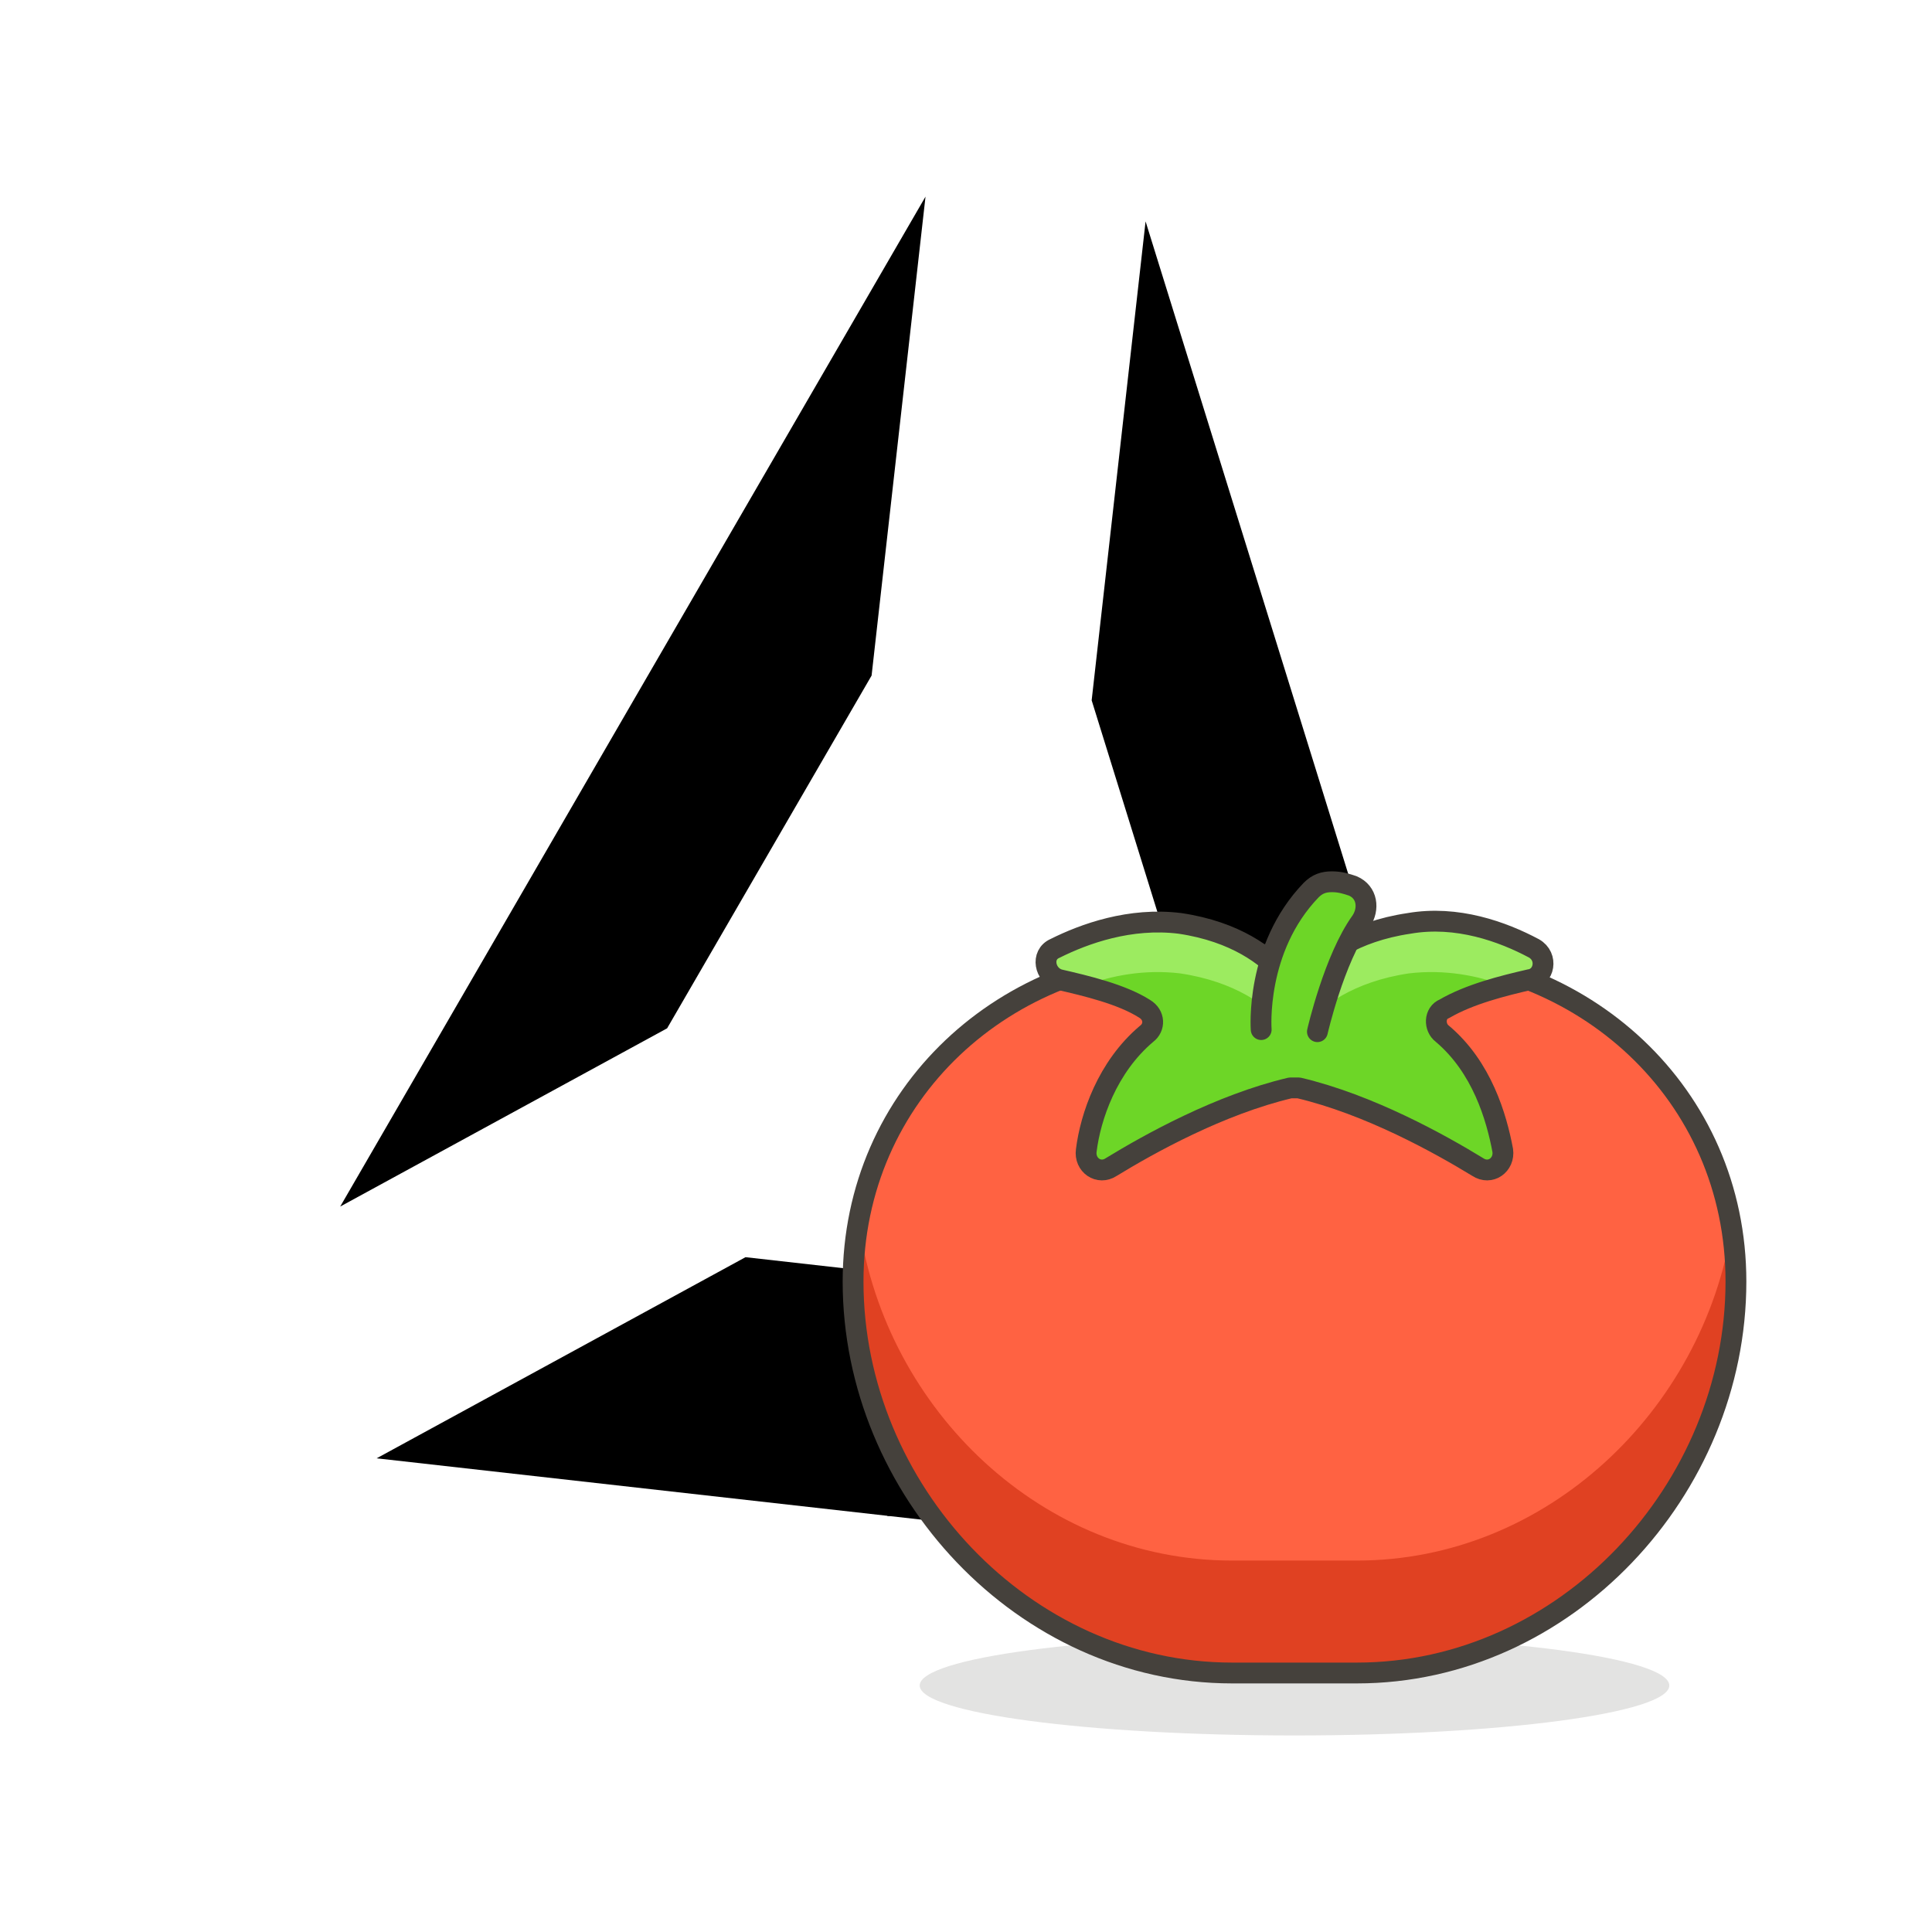
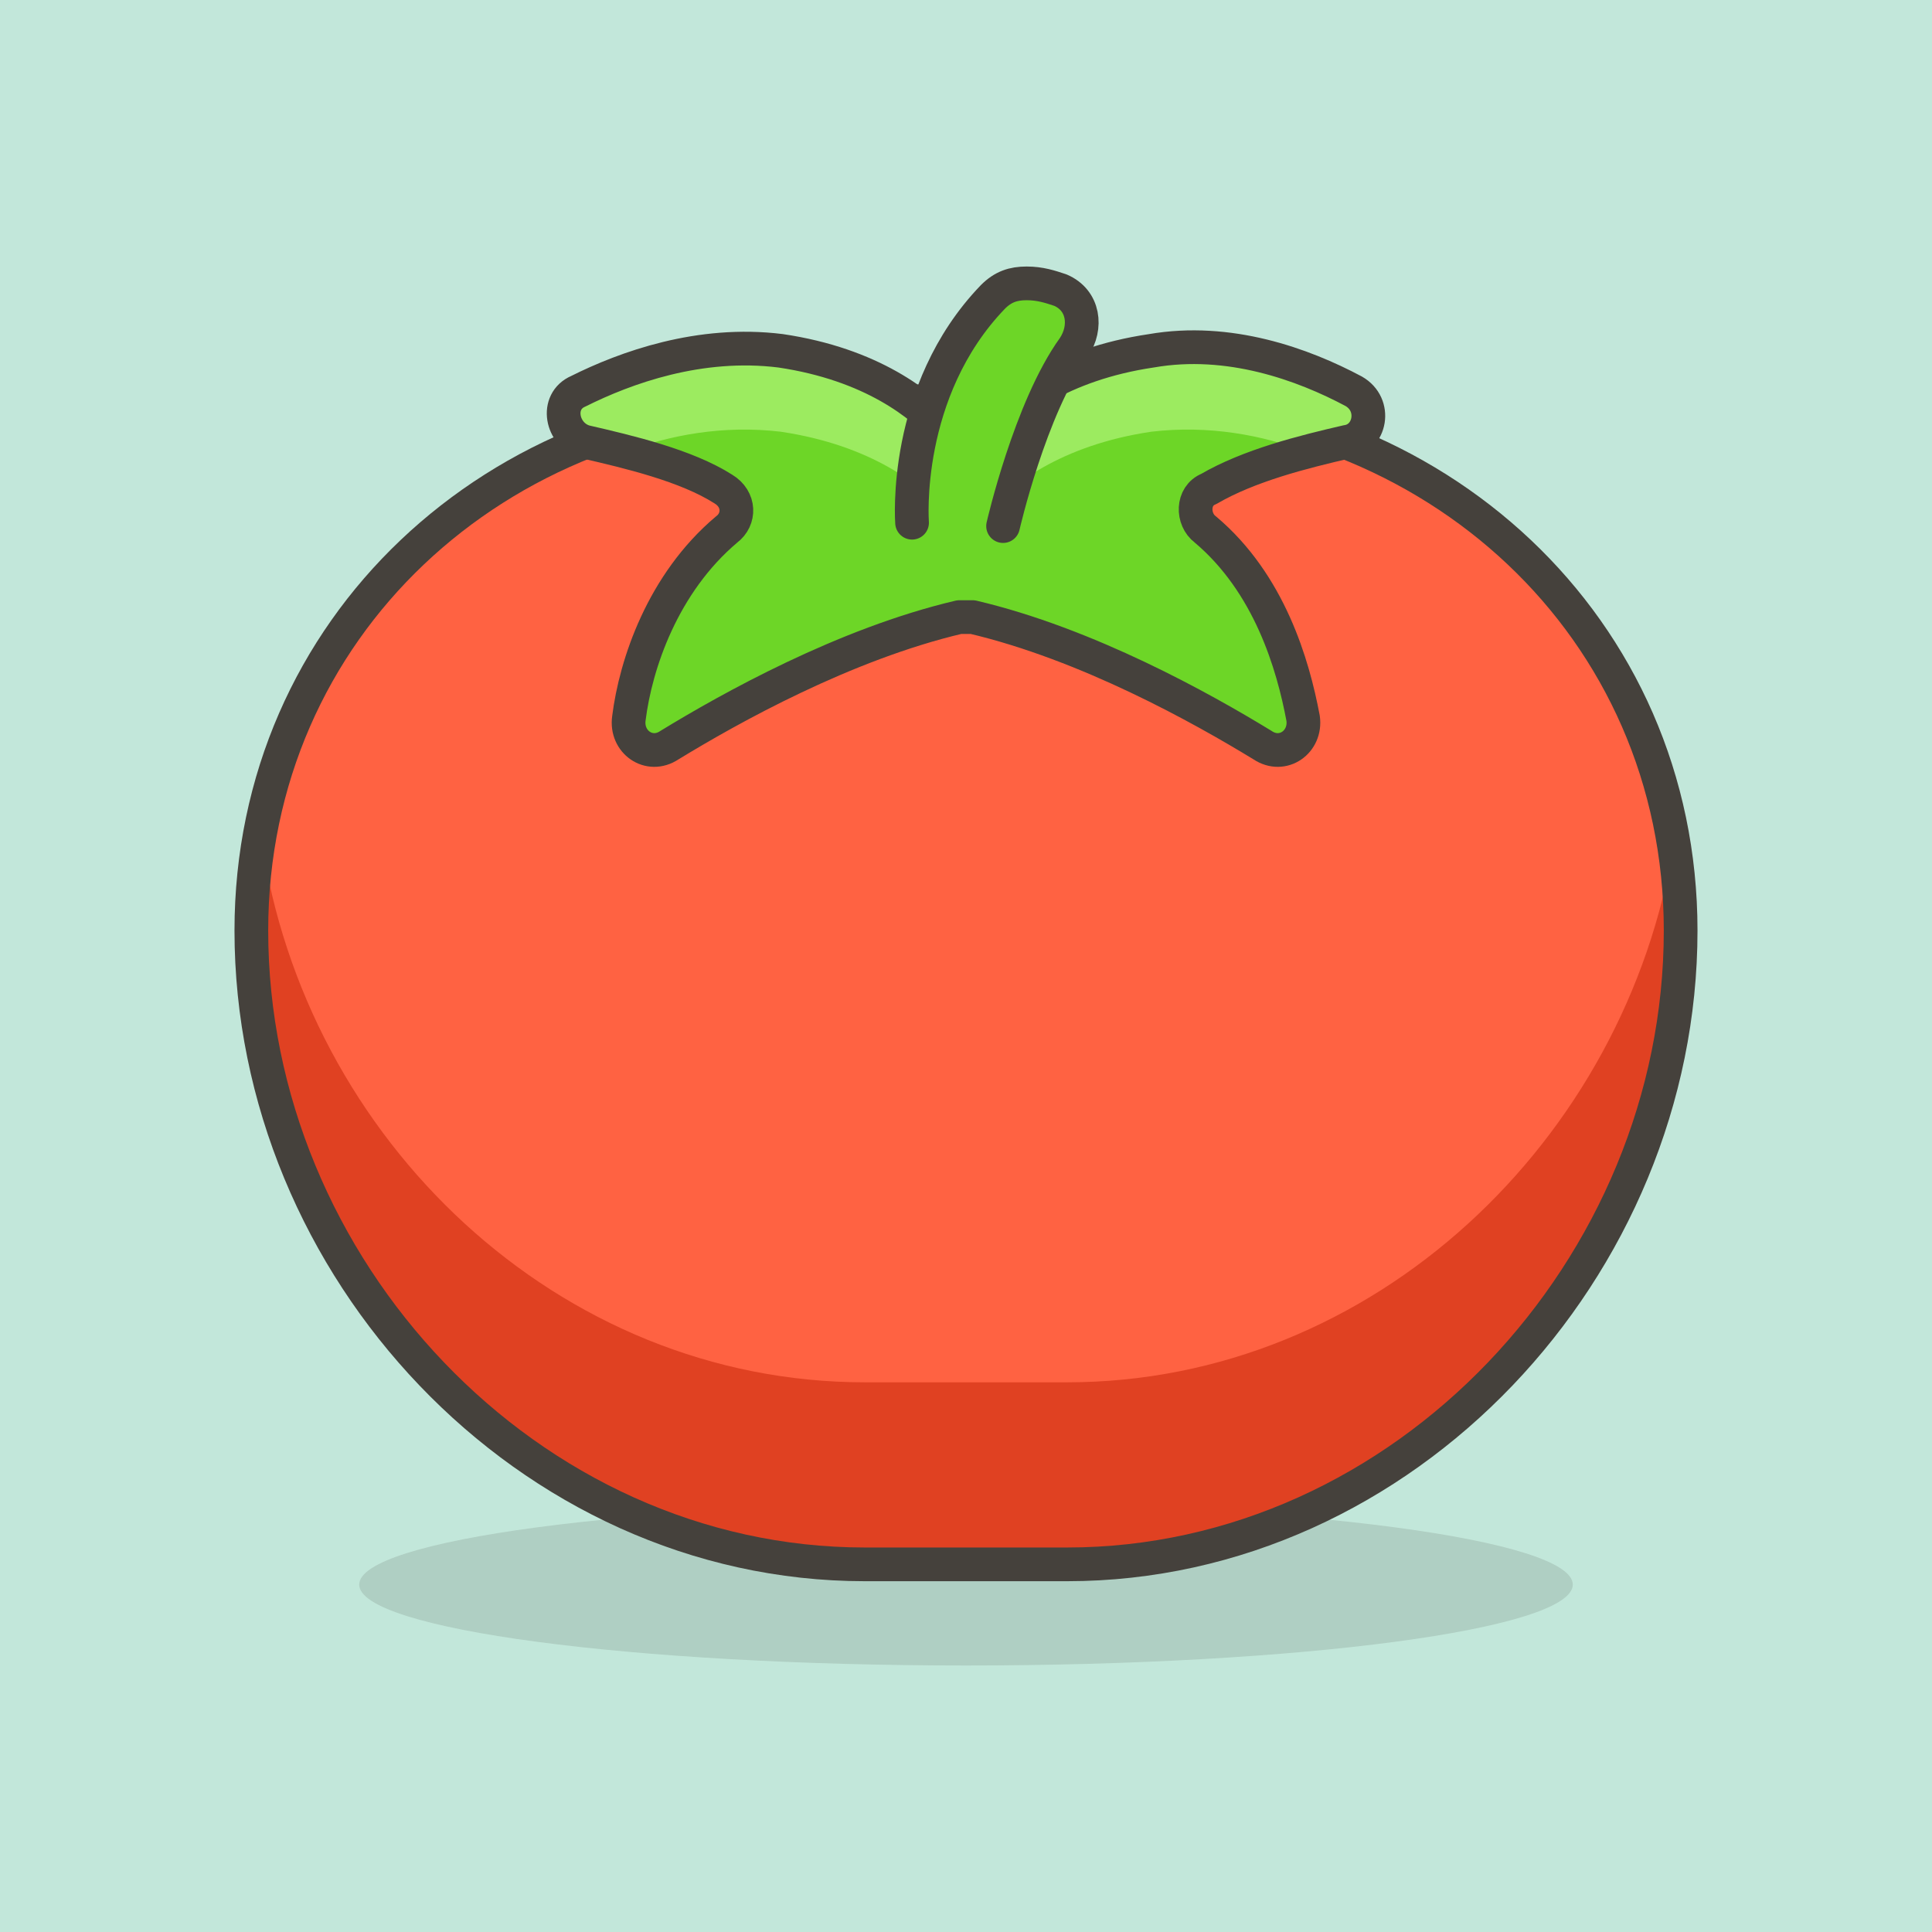
<svg xmlns="http://www.w3.org/2000/svg" version="1.1" id="Icons" x="0px" y="0px" viewBox="0 0 512 512" xml:space="preserve" width="512" height="512">
  <defs id="defs19">
    <clipPath clipPathUnits="userSpaceOnUse" id="clipPath5038-9-7-3">
      <rect style="opacity:0.641;fill:#fce698;fill-opacity:1;stroke:none;stroke-width:0.44;stroke-linecap:round;stroke-linejoin:miter;stroke-miterlimit:4;stroke-dasharray:none;stroke-opacity:1" id="rect5040-7-0-4" width="12.891" height="28.676" x="447.484" y="565.27" ry="0.257" />
    </clipPath>
    <clipPath clipPathUnits="userSpaceOnUse" id="clipPath115">
      <rect style="opacity:0.641;fill:#fce698;fill-opacity:1;stroke:none;stroke-width:0.44;stroke-linecap:round;stroke-linejoin:miter;stroke-miterlimit:4;stroke-dasharray:none;stroke-opacity:1" id="rect113" width="12.891" height="28.676" x="447.484" y="565.27" ry="0.257" />
    </clipPath>
  </defs>
  <style type="text/css" id="style2">
	.st0{opacity:0.15;fill:#45413C;}
	.st1{fill:#FFE500;}
	.st2{fill:#EBCB00;}
	.st3{fill:none;stroke:#45413C;stroke-linecap:round;stroke-linejoin:round;stroke-miterlimit:10;}
	.st4{fill:#FFAA54;}
	.st5{fill:#FF8A14;}
	.st6{fill:#FFB0CA;stroke:#45413C;stroke-linecap:round;stroke-linejoin:round;stroke-miterlimit:10;}
	.st7{fill:#FF87AF;stroke:#45413C;stroke-linecap:round;stroke-linejoin:round;stroke-miterlimit:10;}
	.st8{fill:#FFCC99;}
	.st9{fill:#FFFFFF;}
	.st10{fill:#F0F0F0;}
	.st11{fill:#BF8256;}
	.st12{fill:#915E3A;}
	.st13{fill:#DEA47A;}
	.st14{fill:#F0D5A8;}
	.st15{fill:#DEBB7E;}
	.st16{fill:#F7E5C6;}
	.st17{fill:#FF8A14;stroke:#45413C;stroke-linecap:round;stroke-linejoin:round;stroke-miterlimit:10;}
	.st18{fill:#FFF5E3;}
	.st19{fill:#FFF48C;}
	.st20{fill:#FFFACF;}
	.st21{fill:#FFFCE5;}
	.st22{fill:#FF87AF;}
	.st23{fill:#FFB0CA;}
	.st24{fill:#FFE500;stroke:#45413C;stroke-linecap:round;stroke-linejoin:round;stroke-miterlimit:10;}
	.st25{fill:#9CEB60;stroke:#45413C;stroke-linecap:round;stroke-linejoin:round;stroke-miterlimit:10;}
	.st26{fill:#FFFACF;stroke:#45413C;stroke-linecap:round;stroke-linejoin:round;stroke-miterlimit:10;}
	.st27{fill:#00F5BC;stroke:#45413C;stroke-linecap:round;stroke-linejoin:round;stroke-miterlimit:10;}
	.st28{fill:#BF8256;stroke:#45413C;stroke-linecap:round;stroke-linejoin:round;stroke-miterlimit:10;}
	.st29{fill:#FFE3CF;stroke:#45413C;stroke-linecap:round;stroke-linejoin:round;stroke-miterlimit:10;}
	.st30{fill:#FF6242;}
	.st31{fill:#FF866E;}
	.st32{fill:none;stroke:#E04122;stroke-linecap:round;stroke-linejoin:round;stroke-miterlimit:10;}
	.st33{fill:#FFFEF2;stroke:#45413C;stroke-linecap:round;stroke-linejoin:round;stroke-miterlimit:10;}
	.st34{fill:#FF6242;stroke:#45413C;stroke-linecap:round;stroke-linejoin:round;stroke-miterlimit:10;}
	.st35{fill:#FFA694;}
	.st36{fill:#FFFFFF;stroke:#45413C;stroke-linecap:round;stroke-linejoin:round;stroke-miterlimit:10;}
	.st37{fill:#FFFEF2;}
	.st38{fill:#FF6196;}
	.st39{fill:#B89558;}
	.st40{fill:none;stroke:#915E3A;stroke-linecap:round;stroke-linejoin:round;stroke-miterlimit:10;}
	.st41{fill:#DEBB7E;stroke:#45413C;stroke-linecap:round;stroke-linejoin:round;stroke-miterlimit:10;}
	.st42{fill:#6DD627;stroke:#45413C;stroke-linecap:round;stroke-linejoin:round;stroke-miterlimit:10;}
	.st43{fill:#E5F8FF;}
	.st44{fill:#E8F4FA;}
	.st45{fill:#E8F4FA;stroke:#45413C;stroke-linecap:round;stroke-linejoin:round;stroke-miterlimit:10;}
	.st46{fill:#FFCCDD;}
	.st47{fill:#E5F8FF;stroke:#45413C;stroke-linecap:round;stroke-linejoin:round;stroke-miterlimit:10;}
	.st48{fill:#00B8F0;stroke:#45413C;stroke-linecap:round;stroke-linejoin:round;stroke-miterlimit:10;}
	.st49{fill:#00B8F0;}
	.st50{fill:#4ACFFF;}
	.st51{fill:#E04122;}
	.st52{fill:#E04122;stroke:#45413C;stroke-linecap:round;stroke-linejoin:round;stroke-miterlimit:10;}
	.st53{fill:#87898C;}
	.st54{fill:#BDBEC0;}
	.st55{fill:#656769;}
	.st56{fill:#525252;}
	.st57{fill:#FFF48C;stroke:#45413C;stroke-linecap:round;stroke-linejoin:round;stroke-miterlimit:10;}
	.st58{fill:#6DD627;}
	.st59{fill:#EB6D00;}
	.st60{fill:#46B000;}
	.st61{fill:#80DDFF;}
	.st62{fill:#DAEDF7;}
	.st63{fill:#BF8DF2;stroke:#45413C;stroke-linecap:round;stroke-linejoin:round;stroke-miterlimit:10;}
	.st64{fill:#9F5AE5;stroke:#45413C;stroke-linecap:round;stroke-linejoin:round;stroke-miterlimit:10;}
	.st65{fill:#C8FFA1;}
	.st66{fill:#E4FFD1;}
	.st67{fill:#9CEB60;}
	.st68{fill:#E5FEFF;}
	.st69{fill:#B8ECFF;}
	.st70{fill:#E0E0E0;stroke:#45413C;stroke-linecap:round;stroke-linejoin:round;stroke-miterlimit:10;}
	.st71{fill:#E0E0E0;}
	.st72{fill:none;stroke:#4F4B45;stroke-linejoin:round;stroke-miterlimit:10;}
	.st73{fill:none;stroke:#4F4B45;stroke-linecap:round;stroke-linejoin:round;stroke-miterlimit:10;}
	.st74{fill:#E0366F;stroke:#45413C;stroke-linecap:round;stroke-linejoin:round;stroke-miterlimit:10;}
	.st75{fill:none;stroke:#45413C;stroke-miterlimit:10;}
	.st76{fill:#FF866E;stroke:#45413C;stroke-linecap:round;stroke-linejoin:round;stroke-miterlimit:10;}
	.st77{fill:#45413C;stroke:#45413C;stroke-linecap:round;stroke-linejoin:round;stroke-miterlimit:10;}
	.st78{fill:#9F5AE5;}
	.st79{fill:#803EC2;}
	.st80{fill:#803EC2;stroke:#45413C;stroke-linecap:round;stroke-linejoin:round;stroke-miterlimit:10;}
	.st81{fill:#BF8DF2;}
	.st82{fill:#FFAA54;stroke:#45413C;stroke-linecap:round;stroke-linejoin:round;stroke-miterlimit:10;}
	.st83{fill:none;stroke:#45413C;stroke-linejoin:round;stroke-miterlimit:10;}
	.st84{fill:#FFCCDD;stroke:#45413C;stroke-linecap:round;stroke-linejoin:round;stroke-miterlimit:10;}
	.st85{fill:#FF6196;stroke:#45413C;stroke-linecap:round;stroke-linejoin:round;stroke-miterlimit:10;}
	.st86{fill:#FFE5EE;}
	.st87{fill:#F7E5C6;stroke:#45413C;stroke-linecap:round;stroke-linejoin:round;stroke-miterlimit:10;}
	.st88{fill:#E5FFF9;}
	.st89{fill:none;stroke:#45413C;stroke-width:1.006;stroke-linecap:round;stroke-linejoin:round;stroke-miterlimit:10;}
	.st90{fill:#4AEFF7;}
	.st91{fill:#A6FBFF;}
	.st92{fill:#E5FEFF;stroke:#45413C;stroke-linecap:round;stroke-linejoin:round;stroke-miterlimit:10;}
	.st93{fill:#46B000;stroke:#45413C;stroke-linecap:round;stroke-linejoin:round;stroke-miterlimit:10;}
	.st94{fill:#FFFFFF;stroke:#45413C;stroke-linejoin:round;stroke-miterlimit:10;}
	.st95{fill:#FFFFFF;stroke:#45413C;stroke-miterlimit:10;}
	.st96{fill:#009FD9;}
	.st97{fill:#00DFEB;}
	.st98{fill:#C0DCEB;stroke:#45413C;stroke-linecap:round;stroke-linejoin:round;stroke-miterlimit:10;}
	.st99{fill:#00DFEB;stroke:#45413C;stroke-linecap:round;stroke-linejoin:round;stroke-miterlimit:10;}
	.st100{fill:#FFE5EE;stroke:#45413C;stroke-linecap:round;stroke-linejoin:round;stroke-miterlimit:10;}
	.st101{fill:#8CA4B8;}
	.st102{fill:#ADC4D9;}
	.st103{fill:#656769;stroke:#45413C;stroke-linecap:round;stroke-linejoin:round;stroke-miterlimit:10;}
	.st104{fill:#F0F0F0;stroke:#45413C;stroke-linecap:round;stroke-linejoin:round;stroke-miterlimit:10;}
	.st105{fill:#C0DCEB;}
	.st106{fill:#45413C;}
	.st107{fill:#FFCABF;}
	.st108{fill:#87898C;stroke:#45413C;stroke-linecap:round;stroke-linejoin:round;stroke-miterlimit:10;}
	.st109{fill:#EBCB00;stroke:#45413C;stroke-linecap:round;stroke-linejoin:round;stroke-miterlimit:10;}
</style>
  <g id="g107" transform="translate(-114.9561,411.0233)">
-     <g id="g40" transform="matrix(10.24,0,0,10.24,-1062.193,-933.0248)">
+     <g id="g40" transform="matrix(10.24,0,0,10.24,-300.5284,-933.0248)">
      <rect style="opacity:1;fill:#ffffff;fill-opacity:1;stroke:none;stroke-width:3.688;stroke-linecap:round;stroke-linejoin:miter;stroke-miterlimit:4;stroke-dasharray:none;stroke-dashoffset:0;stroke-opacity:1" id="rect43" width="50" height="50" x="114.956" y="50.977" />
      <g id="g41" transform="matrix(0.2844611,0,0,0.2844611,140.3495,69.89052)">
        <path clip-path="url(#clipPath5038-9-7-3)" id="path4626-8-2-8-9" transform="matrix(4.072124,0.4584255,-0.5160212,4.583737,-1577.104,-2857.131)" d="m 462.764,566.916 v 9.508 l 1.664,3.375 4.098,8.307 h -8.197 -3.777 l -7.639,4.756 h 11.416 15.234 l -1.76,-3.568 -5.857,-11.873 z m -4.875,0.006 -5.182,10.498 -5.223,10.588 6.77,-4.215 1.971,-3.994 1.664,-3.371 z" style="color:#000000;font-style:normal;font-variant:normal;font-weight:normal;font-stretch:normal;font-size:medium;line-height:normal;font-family:sans-serif;font-variant-ligatures:normal;font-variant-position:normal;font-variant-caps:normal;font-variant-numeric:normal;font-variant-alternates:normal;font-feature-settings:normal;text-indent:0;text-align:start;text-decoration:none;text-decoration-line:none;text-decoration-style:solid;text-decoration-color:#000000;letter-spacing:normal;word-spacing:normal;text-transform:none;writing-mode:lr-tb;direction:ltr;text-orientation:mixed;dominant-baseline:auto;baseline-shift:baseline;text-anchor:start;white-space:normal;shape-padding:0;clip-rule:nonzero;display:inline;overflow:visible;visibility:visible;opacity:1;isolation:auto;mix-blend-mode:normal;color-interpolation:sRGB;color-interpolation-filters:linearRGB;solid-color:#000000;solid-opacity:1;vector-effect:none;fill:#000000;fill-opacity:1;fill-rule:nonzero;stroke:none;stroke-width:4.394;stroke-linecap:round;stroke-linejoin:miter;stroke-miterlimit:4;stroke-dasharray:none;stroke-dashoffset:0;stroke-opacity:1;color-rendering:auto;image-rendering:auto;shape-rendering:auto;text-rendering:auto;enable-background:accumulate" />
        <path style="color:#000000;font-style:normal;font-variant:normal;font-weight:normal;font-stretch:normal;font-size:medium;line-height:normal;font-family:sans-serif;font-variant-ligatures:normal;font-variant-position:normal;font-variant-caps:normal;font-variant-numeric:normal;font-variant-alternates:normal;font-feature-settings:normal;text-indent:0;text-align:start;text-decoration:none;text-decoration-line:none;text-decoration-style:solid;text-decoration-color:#000000;letter-spacing:normal;word-spacing:normal;text-transform:none;writing-mode:lr-tb;direction:ltr;text-orientation:mixed;dominant-baseline:auto;baseline-shift:baseline;text-anchor:start;white-space:normal;shape-padding:0;clip-rule:nonzero;display:inline;overflow:visible;visibility:visible;opacity:1;isolation:auto;mix-blend-mode:normal;color-interpolation:sRGB;color-interpolation-filters:linearRGB;solid-color:#000000;solid-opacity:1;vector-effect:none;fill:#000000;fill-opacity:1;fill-rule:nonzero;stroke:none;stroke-width:4.394;stroke-linecap:round;stroke-linejoin:miter;stroke-miterlimit:4;stroke-dasharray:none;stroke-dashoffset:0;stroke-opacity:1;color-rendering:auto;image-rendering:auto;shape-rendering:auto;text-rendering:auto;enable-background:accumulate" d="m 462.764,566.916 v 9.508 l 1.664,3.375 4.098,8.307 h -8.197 -3.777 l -7.639,4.756 h 11.416 15.234 l -1.76,-3.568 -5.857,-11.873 z m -4.875,0.006 -5.182,10.498 -5.223,10.588 6.77,-4.215 1.971,-3.994 1.664,-3.371 z" transform="matrix(-4.072124,-0.4584255,-0.5160212,4.583737,2172.079,-2435.061)" id="path5042-1-2-4" clip-path="url(#clipPath5038-9-7-3)" />
      </g>
      <g id="XMLID_13254_" transform="matrix(0.5388789,0,0,0.5388789,135.5246,70.56308)">
        <ellipse id="XMLID_13261_" class="st0" cx="24" cy="44.6" rx="18" ry="2.4" style="opacity:0.15;fill:#45413c" />
        <path class="st30" d="M 28.8,9.5 H 19.1 C 10.1,9.5 2.8,16.2 2.8,25.2 2.8,35.2 11,44 21,44 h 6 c 10,0 18.2,-8.8 18.2,-18.8 0,-9 -7.3,-15.7 -16.4,-15.7 z" id="path5" style="fill:#ff6242" />
        <path id="XMLID_13260_" class="st51" d="M 27,38.6 H 21 C 11.9,38.6 4.4,31.4 3.1,22.5 3,23.3 2.9,24.2 2.9,25.1 2.8,35.2 11,44 21,44 h 6 c 10,0 18.2,-8.8 18.2,-18.8 0,-0.9 -0.1,-1.8 -0.2,-2.6 -1.4,8.8 -8.9,16 -18,16 z" style="fill:#e04122" />
        <path class="st3" d="M 28.8,9.5 H 19.1 C 10.1,9.5 2.8,16.2 2.8,25.2 2.8,35.2 11,44 21,44 h 6 c 10,0 18.2,-8.8 18.2,-18.8 0,-9 -7.3,-15.7 -16.4,-15.7 z" id="path8" style="fill:none;stroke:#45413c;stroke-linecap:round;stroke-linejoin:round;stroke-miterlimit:10" />
        <path id="XMLID_13259_" class="st58" d="m 24.2,15.9 c 3.4,0.8 6.8,2.7 8.6,3.8 0.6,0.4 1.3,-0.1 1.2,-0.8 -0.3,-1.6 -1,-4 -2.9,-5.6 -0.4,-0.3 -0.4,-1 0.1,-1.2 C 32.4,11.4 34,11 35.3,10.7 36,10.6 36.2,9.6 35.5,9.2 34,8.4 31.8,7.6 29.5,8 c -2.7,0.4 -4.2,1.6 -4.9,2.4 -0.3,0.3 -0.8,0.3 -1.2,0 -0.7,-0.8 -2.2,-2 -4.9,-2.4 -2.4,-0.3 -4.6,0.5 -6,1.2 -0.7,0.3 -0.5,1.3 0.2,1.5 1.3,0.3 3,0.7 4.1,1.4 0.5,0.3 0.5,0.9 0.1,1.2 -1.9,1.6 -2.7,4 -2.9,5.6 -0.1,0.7 0.6,1.2 1.2,0.8 1.8,-1.1 5.2,-3 8.6,-3.8 0.1,0 0.3,0 0.4,0 z" style="fill:#6dd627" />
        <g id="XMLID_13257_">
          <path id="XMLID_13258_" class="st67" d="m 12.7,10.7 c 0.4,0.1 0.8,0.2 1.2,0.3 1.3,-0.5 2.9,-0.8 4.6,-0.6 2.7,0.4 4.2,1.6 4.9,2.4 0.3,0.3 0.8,0.3 1.2,0 0.7,-0.8 2.2,-2 4.9,-2.4 1.7,-0.2 3.3,0.1 4.6,0.6 0.4,-0.1 0.8,-0.2 1.2,-0.3 C 36,10.6 36.2,9.6 35.5,9.2 34,8.4 31.8,7.6 29.5,8 c -2.7,0.4 -4.2,1.6 -4.9,2.4 -0.3,0.3 -0.8,0.3 -1.2,0 -0.7,-0.8 -2.2,-2 -4.9,-2.4 -2.4,-0.3 -4.6,0.5 -6,1.2 -0.7,0.4 -0.5,1.4 0.2,1.5 z" style="fill:#9ceb60" />
        </g>
        <path id="XMLID_13256_" class="st3" d="m 24.2,15.9 c 3.4,0.8 6.8,2.7 8.6,3.8 0.6,0.4 1.3,-0.1 1.2,-0.8 -0.3,-1.6 -1,-4 -2.9,-5.6 -0.4,-0.3 -0.4,-1 0.1,-1.2 C 32.4,11.4 34,11 35.3,10.7 36,10.6 36.2,9.6 35.5,9.2 34,8.4 31.8,7.6 29.5,8 c -2.7,0.4 -4.2,1.6 -4.9,2.4 -0.3,0.3 -0.8,0.3 -1.2,0 -0.7,-0.8 -2.2,-2 -4.9,-2.4 -2.4,-0.3 -4.6,0.5 -6,1.2 -0.7,0.3 -0.5,1.3 0.2,1.5 1.3,0.3 3,0.7 4.1,1.4 0.5,0.3 0.5,0.9 0.1,1.2 -1.9,1.6 -2.7,4 -2.9,5.6 -0.1,0.7 0.6,1.2 1.2,0.8 1.8,-1.1 5.2,-3 8.6,-3.8 0.1,0 0.3,0 0.4,0 z" style="fill:none;stroke:#45413c;stroke-linecap:round;stroke-linejoin:round;stroke-miterlimit:10" />
        <path id="XMLID_13255_" class="st42" d="m 22.4,13.1 c 0,0 -0.3,-3.9 2.4,-6.7 0.3,-0.3 0.6,-0.4 1,-0.4 0.4,0 0.7,0.1 1,0.2 0.7,0.3 0.8,1.1 0.4,1.7 -1.3,1.8 -2.1,5.3 -2.1,5.3" style="fill:#6dd627;stroke:#45413c;stroke-linecap:round;stroke-linejoin:round;stroke-miterlimit:10" />
      </g>
    </g>
+     <g id="g967" transform="matrix(10.40833,0,0,10.40833,-1085.753,-945.8142)">
+       <rect style="fill:#c2e7da;fill-opacity:1;stroke-width:0" id="rect891" width="50" height="50" x="114.956" y="50.977" />
+       <g id="XMLID_13254_-8" transform="matrix(0.8583001,0,0,0.8583001,119.3568,53.44633)">
+         <ellipse id="XMLID_13261_-0" class="st0" cx="24" cy="44.6" rx="18" ry="2.4" style="opacity:0.15;fill:#45413c" />
+         <path class="st30" d="M 28.8,9.5 H 19.1 C 10.1,9.5 2.8,16.2 2.8,25.2 2.8,35.2 11,44 21,44 h 6 c 10,0 18.2,-8.8 18.2,-18.8 0,-9 -7.3,-15.7 -16.4,-15.7 z" id="path5-2" style="fill:#ff6242" />
+         <path id="XMLID_13260_-5" class="st51" d="M 27,38.6 H 21 C 11.9,38.6 4.4,31.4 3.1,22.5 3,23.3 2.9,24.2 2.9,25.1 2.8,35.2 11,44 21,44 h 6 c 10,0 18.2,-8.8 18.2,-18.8 0,-0.9 -0.1,-1.8 -0.2,-2.6 -1.4,8.8 -8.9,16 -18,16 z" style="fill:#e04122" />
+         <path class="st3" d="M 28.8,9.5 H 19.1 C 10.1,9.5 2.8,16.2 2.8,25.2 2.8,35.2 11,44 21,44 h 6 c 10,0 18.2,-8.8 18.2,-18.8 0,-9 -7.3,-15.7 -16.4,-15.7 z" id="path8-5" style="fill:none;stroke:#45413c;stroke-linecap:round;stroke-linejoin:round;stroke-miterlimit:10" />
+         <path id="XMLID_13259_-4" class="st58" d="m 24.2,15.9 c 3.4,0.8 6.8,2.7 8.6,3.8 0.6,0.4 1.3,-0.1 1.2,-0.8 -0.3,-1.6 -1,-4 -2.9,-5.6 -0.4,-0.3 -0.4,-1 0.1,-1.2 C 32.4,11.4 34,11 35.3,10.7 36,10.6 36.2,9.6 35.5,9.2 34,8.4 31.8,7.6 29.5,8 c -2.7,0.4 -4.2,1.6 -4.9,2.4 -0.3,0.3 -0.8,0.3 -1.2,0 -0.7,-0.8 -2.2,-2 -4.9,-2.4 -2.4,-0.3 -4.6,0.5 -6,1.2 -0.7,0.3 -0.5,1.3 0.2,1.5 1.3,0.3 3,0.7 4.1,1.4 0.5,0.3 0.5,0.9 0.1,1.2 -1.9,1.6 -2.7,4 -2.9,5.6 -0.1,0.7 0.6,1.2 1.2,0.8 1.8,-1.1 5.2,-3 8.6,-3.8 0.1,0 0.3,0 0.4,0 z" style="fill:#6dd627" />
+         <g id="XMLID_13257_-9">
+           <path id="XMLID_13258_-6" class="st67" d="m 12.7,10.7 c 0.4,0.1 0.8,0.2 1.2,0.3 1.3,-0.5 2.9,-0.8 4.6,-0.6 2.7,0.4 4.2,1.6 4.9,2.4 0.3,0.3 0.8,0.3 1.2,0 0.7,-0.8 2.2,-2 4.9,-2.4 1.7,-0.2 3.3,0.1 4.6,0.6 0.4,-0.1 0.8,-0.2 1.2,-0.3 C 36,10.6 36.2,9.6 35.5,9.2 34,8.4 31.8,7.6 29.5,8 c -2.7,0.4 -4.2,1.6 -4.9,2.4 -0.3,0.3 -0.8,0.3 -1.2,0 -0.7,-0.8 -2.2,-2 -4.9,-2.4 -2.4,-0.3 -4.6,0.5 -6,1.2 -0.7,0.4 -0.5,1.4 0.2,1.5 z" style="fill:#9ceb60" />
+         </g>
+         <path id="XMLID_13256_-9" class="st3" d="m 24.2,15.9 c 3.4,0.8 6.8,2.7 8.6,3.8 0.6,0.4 1.3,-0.1 1.2,-0.8 -0.3,-1.6 -1,-4 -2.9,-5.6 -0.4,-0.3 -0.4,-1 0.1,-1.2 C 32.4,11.4 34,11 35.3,10.7 36,10.6 36.2,9.6 35.5,9.2 34,8.4 31.8,7.6 29.5,8 c -2.7,0.4 -4.2,1.6 -4.9,2.4 -0.3,0.3 -0.8,0.3 -1.2,0 -0.7,-0.8 -2.2,-2 -4.9,-2.4 -2.4,-0.3 -4.6,0.5 -6,1.2 -0.7,0.3 -0.5,1.3 0.2,1.5 1.3,0.3 3,0.7 4.1,1.4 0.5,0.3 0.5,0.9 0.1,1.2 -1.9,1.6 -2.7,4 -2.9,5.6 -0.1,0.7 0.6,1.2 1.2,0.8 1.8,-1.1 5.2,-3 8.6,-3.8 0.1,0 0.3,0 0.4,0 z" style="fill:none;stroke:#45413c;stroke-linecap:round;stroke-linejoin:round;stroke-miterlimit:10" />
+         <path id="XMLID_13255_-4" class="st42" d="m 22.4,13.1 c 0,0 -0.3,-3.9 2.4,-6.7 0.3,-0.3 0.6,-0.4 1,-0.4 0.4,0 0.7,0.1 1,0.2 0.7,0.3 0.8,1.1 0.4,1.7 -1.3,1.8 -2.1,5.3 -2.1,5.3" style="fill:#6dd627;stroke:#45413c;stroke-linecap:round;stroke-linejoin:round;stroke-miterlimit:10" />
+       </g>
+     </g>
  </g>
</svg>
